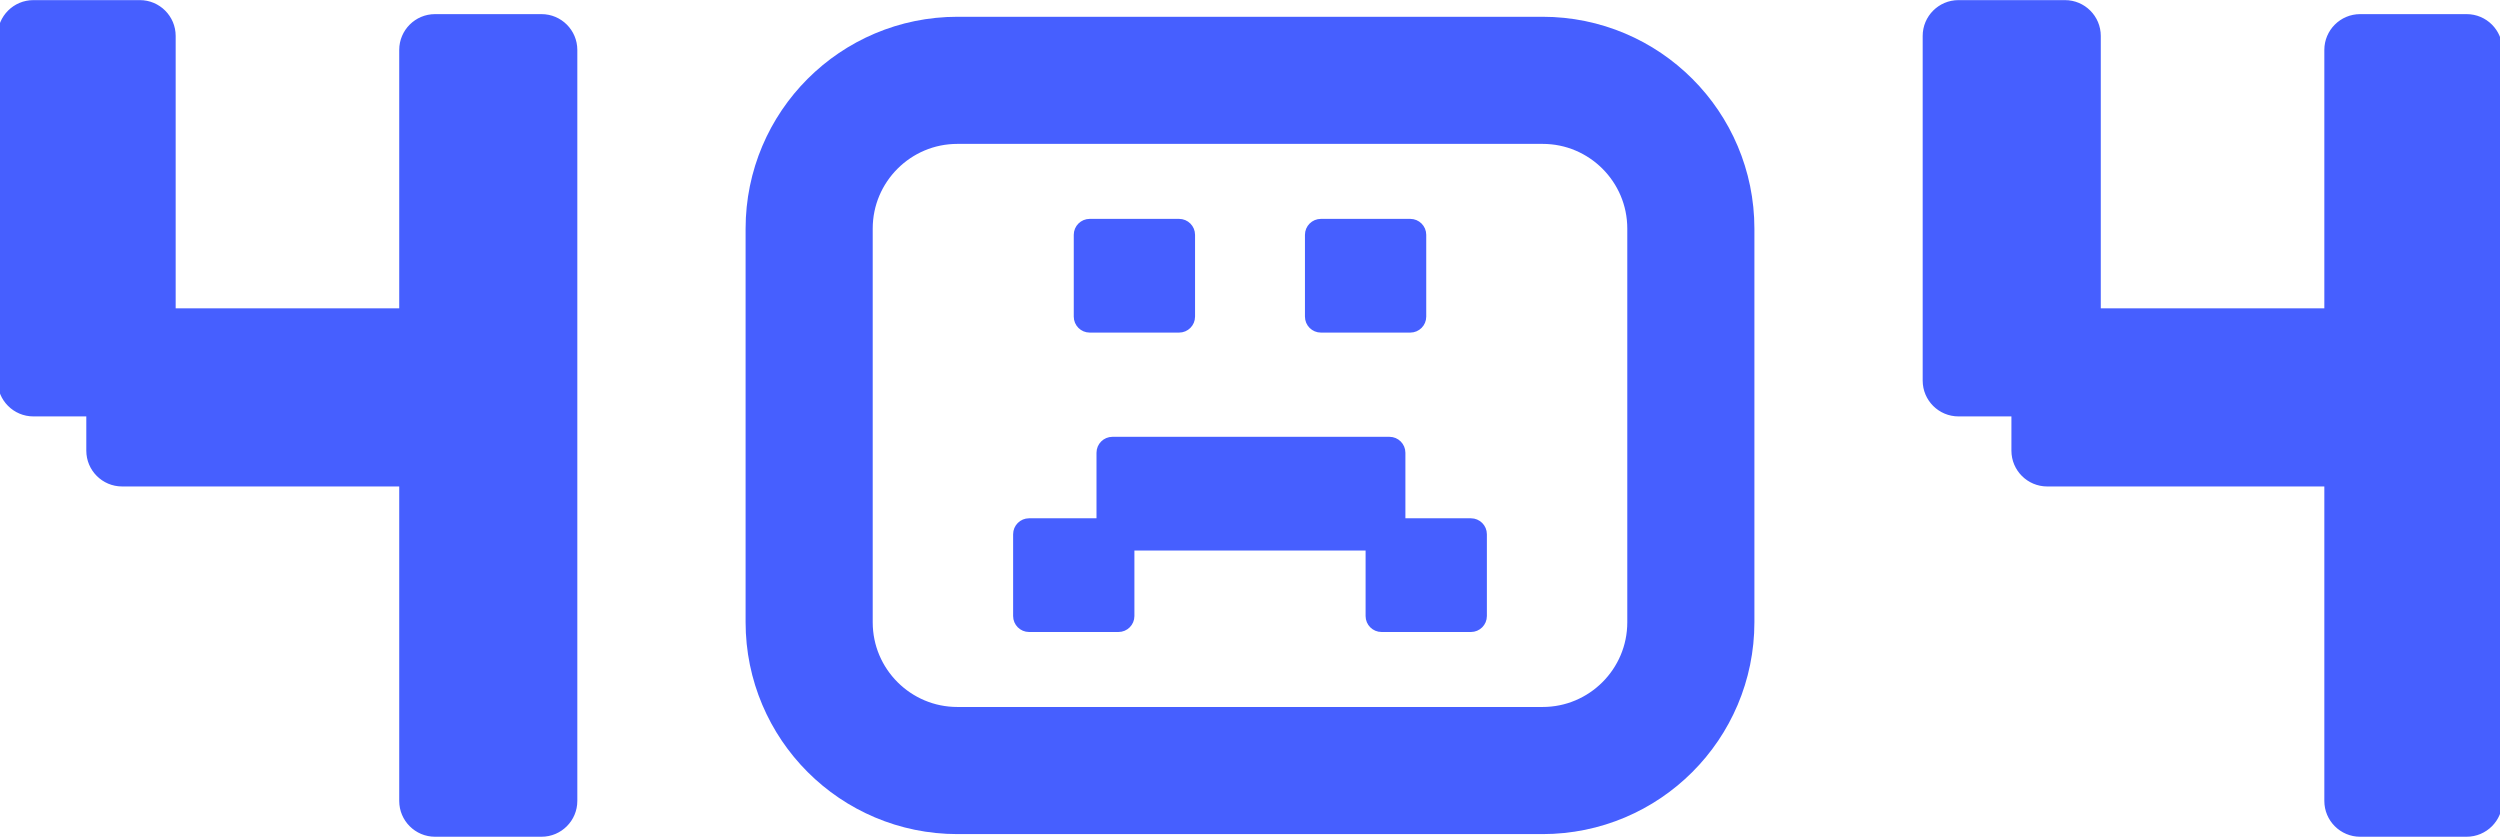
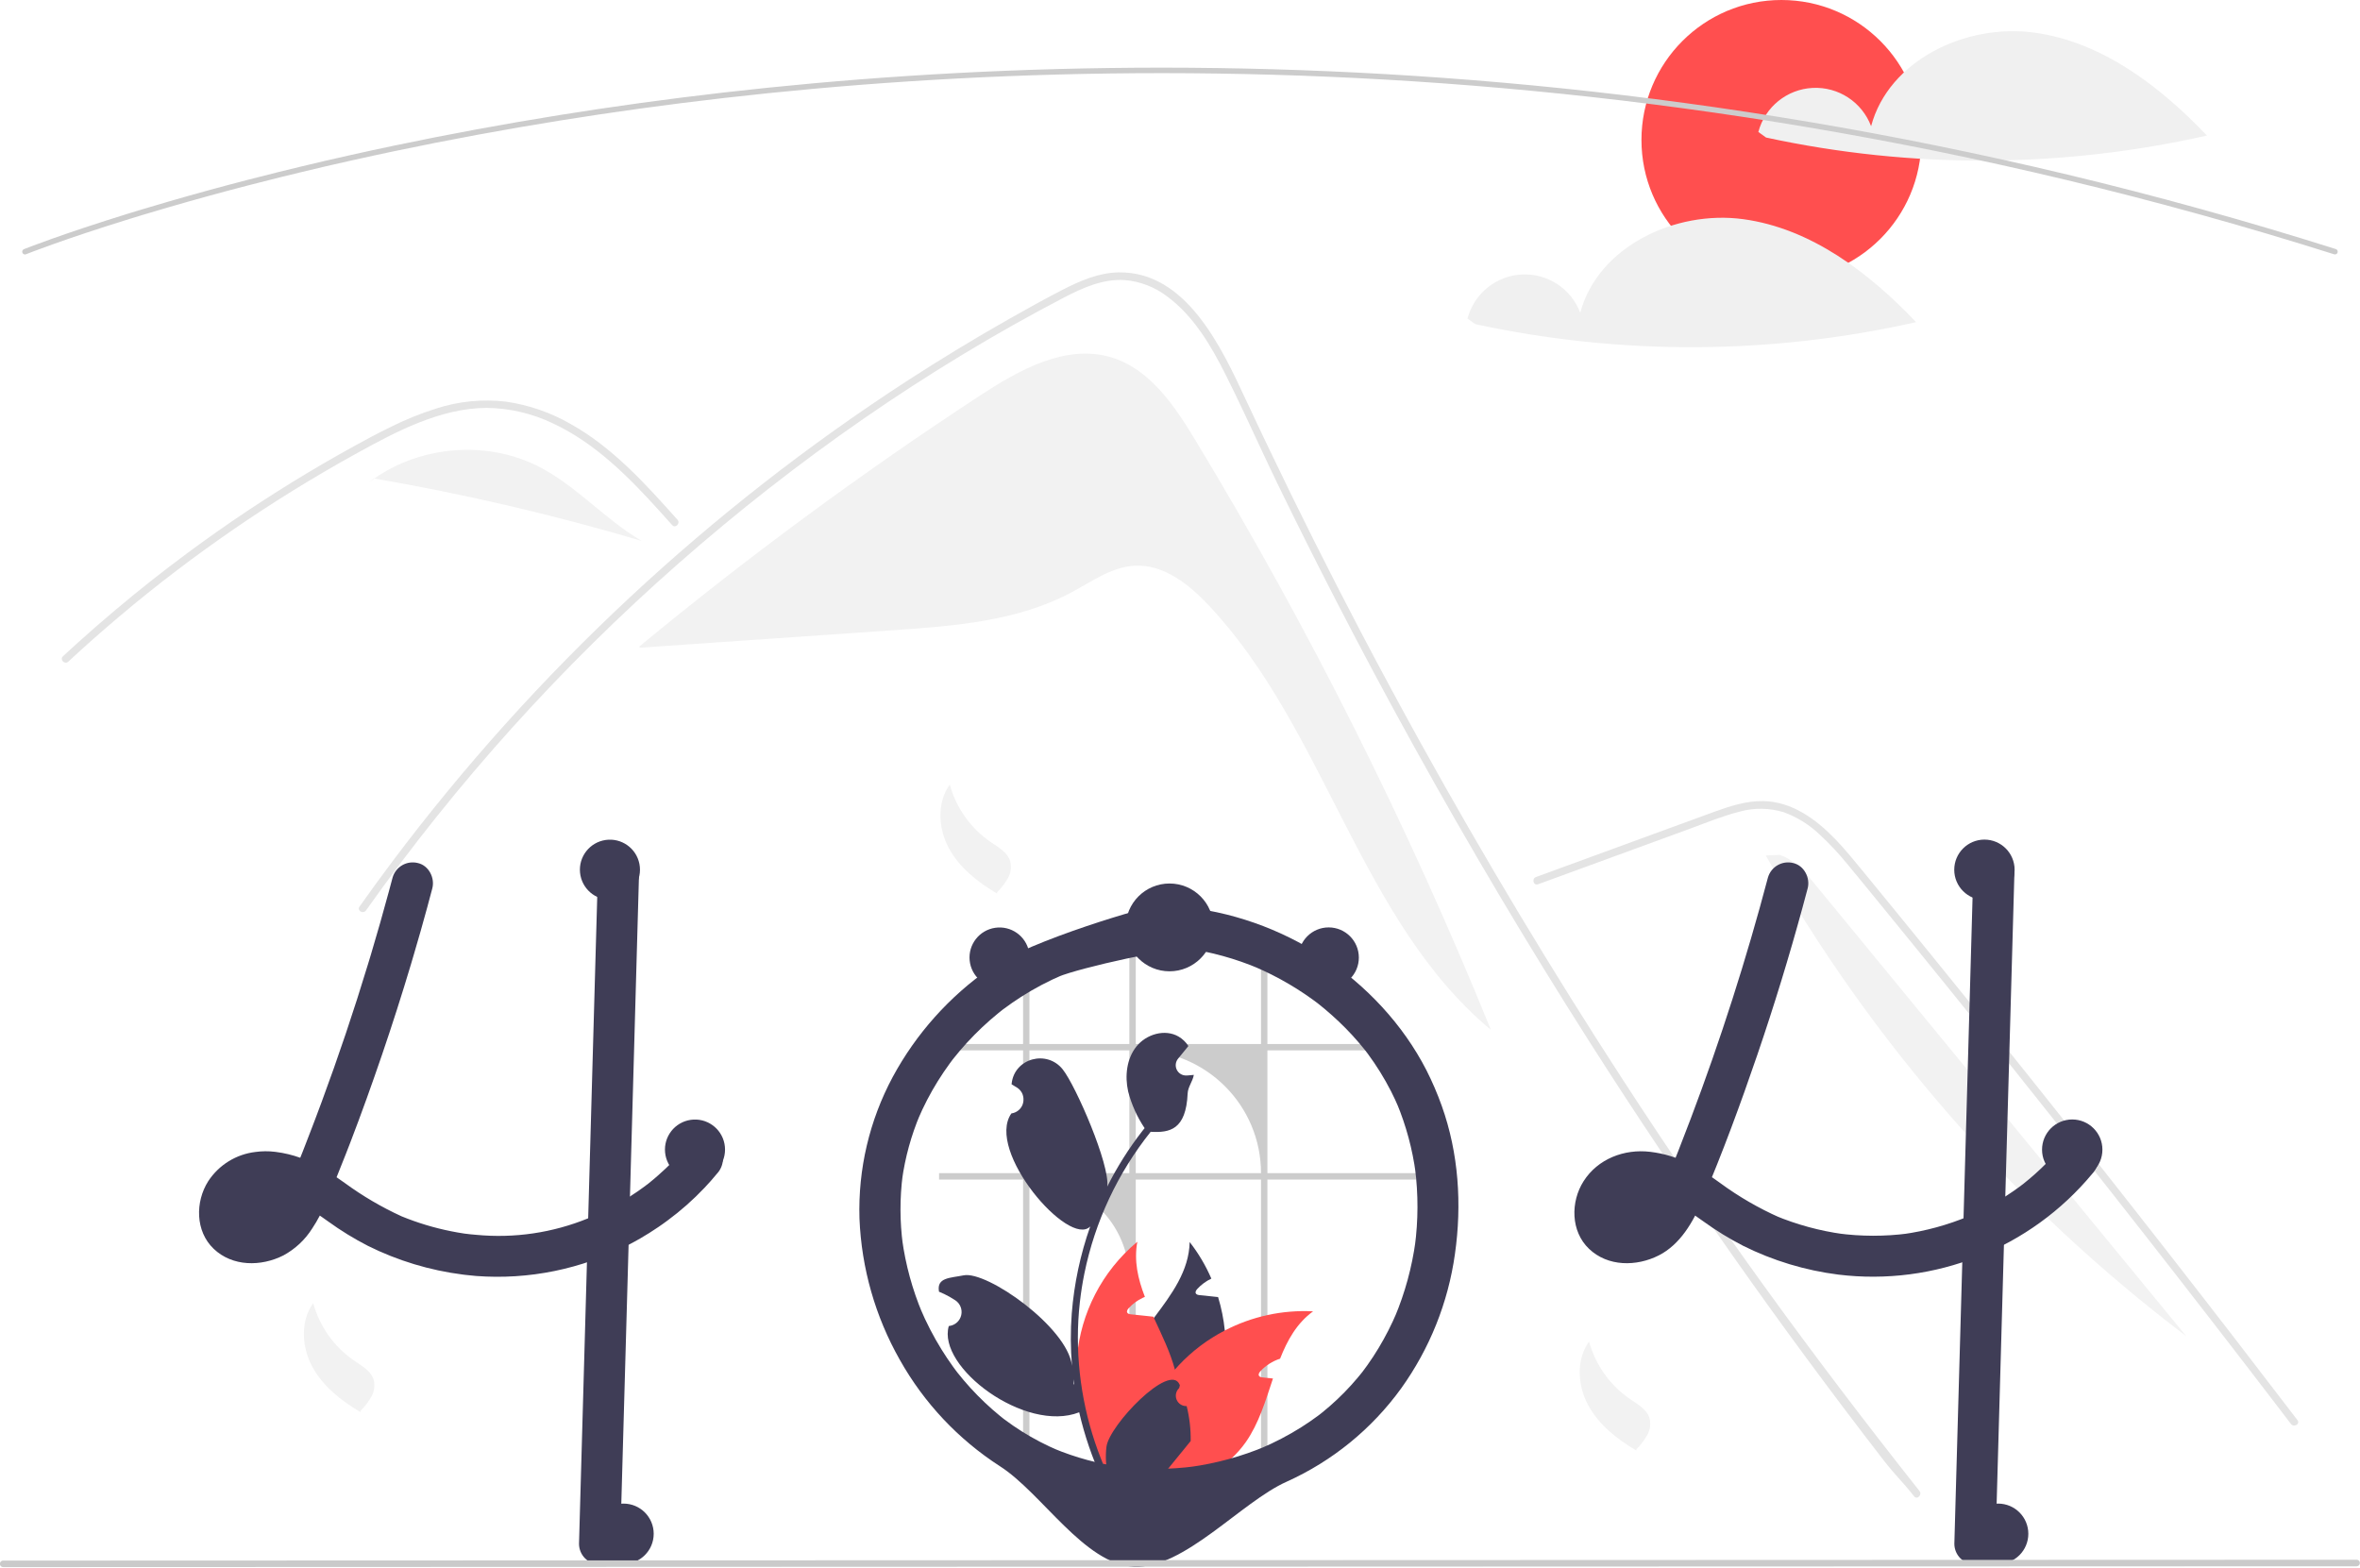
- <svg xmlns="http://www.w3.org/2000/svg" width="472" height="158" viewBox="0 0 472 158" fill="none">
-   <rect x="203.103" y="41.702" width="22.145" height="20.714" rx="2.634" fill="#465FFF" stroke="#465FFF" stroke-width="0.753" />
-   <rect x="246.752" y="41.702" width="22.145" height="20.714" rx="2.634" fill="#465FFF" stroke="#465FFF" stroke-width="0.753" />
-   <rect x="258.201" y="98.23" width="22.145" height="20.714" rx="2.634" fill="#465FFF" stroke="#465FFF" stroke-width="0.753" />
-   <rect x="191.654" y="98.23" width="22.145" height="20.714" rx="2.634" fill="#465FFF" stroke="#465FFF" stroke-width="0.753" />
-   <rect x="207.396" y="82.847" width="57.566" height="20.714" rx="2.634" fill="#465FFF" stroke="#465FFF" stroke-width="0.753" />
-   <rect x="152.769" y="15.167" width="166.462" height="130.311" rx="28" stroke="#465FFF" stroke-width="24" />
-   <rect x="0.041" y="0.522" width="32.626" height="77.596" rx="6.263" fill="#465FFF" />
-   <rect x="0.041" y="0.522" width="32.626" height="77.596" rx="6.263" stroke="#465FFF" />
-   <rect x="75.873" y="3.167" width="32.626" height="154.31" rx="6.263" fill="#465FFF" />
-   <rect x="75.873" y="3.167" width="32.626" height="154.31" rx="6.263" stroke="#465FFF" />
-   <rect x="16.794" y="91.344" width="32.626" height="77.596" rx="6.263" transform="rotate(-90 16.7939 91.3442)" fill="#465FFF" />
-   <rect x="16.794" y="91.344" width="32.626" height="77.596" rx="6.263" transform="rotate(-90 16.7939 91.3442)" stroke="#465FFF" />
-   <rect x="363.502" y="0.522" width="32.626" height="77.596" rx="6.263" fill="#465FFF" />
-   <rect x="363.502" y="0.522" width="32.626" height="77.596" rx="6.263" stroke="#465FFF" />
-   <rect x="439.334" y="3.167" width="32.626" height="154.31" rx="6.263" fill="#465FFF" />
-   <rect x="439.334" y="3.167" width="32.626" height="154.31" rx="6.263" stroke="#465FFF" />
-   <rect x="380.255" y="91.344" width="32.626" height="77.596" rx="6.263" transform="rotate(-90 380.255 91.3442)" fill="#465FFF" />
-   <rect x="380.255" y="91.344" width="32.626" height="77.596" rx="6.263" transform="rotate(-90 380.255 91.3442)" stroke="#465FFF" />
+ <svg xmlns="http://www.w3.org/2000/svg" width="860.131" height="571.148" viewBox="0 0 860.131 571.148" role="img" artist="Katerina Limpitsouni" source="https://undraw.co/">
+   <path d="M605.67,324.953c-7.669-12.684-16.757-26.228-30.99-30.37-16.482-4.796-33.413,4.732-47.775,14.135a1392.157,1392.157,0,0,0-123.893,91.283l.043.492q46.226-3.188,92.451-6.376c22.265-1.535,45.296-3.283,64.972-13.816,7.467-3.997,14.745-9.336,23.206-9.708,10.512-.462,19.677,6.879,26.88,14.549,42.607,45.371,54.937,114.754,102.738,154.616A1516.995,1516.995,0,0,0,605.67,324.953Z" transform="translate(-169.9343 -164.426)" fill="#f2f2f2" />
+   <path d="M867.571,709.781c-4.712-5.95-6.637-7.343-11.285-13.348q-56.764-73.416-106.708-151.792-33.924-53.23-64.483-108.504-14.549-26.278-28.3-52.969-10.67-20.695-20.865-41.638c-1.944-3.988-3.832-7.994-5.711-12.009-4.428-9.442-8.773-18.93-13.439-28.244-5.317-10.616-11.789-21.745-21.553-28.877a29.405,29.405,0,0,0-15.319-5.895c-7.948-.513-15.282,2.769-22.176,6.353-50.439,26.301-97.659,59.276-140.37,96.798A730.778,730.778,0,0,0,303.322,496.247c-1.008,1.439-3.392.064-2.374-1.384q6.009-8.498,12.257-16.813A734.817,734.817,0,0,1,500.805,303.064q18.248-11.826,37.183-22.542c6.362-3.603,12.752-7.16,19.251-10.497,6.371-3.273,13.137-6.215,20.416-6.325,24.77-.385,37.595,27.667,46.405,46.542q4.153,8.911,8.406,17.766,16.075,33.621,33.387,66.628,10.685,20.379,21.837,40.52,34.707,62.718,73.779,122.897c34.506,53.143,68.737,100.089,108.046,149.785C870.596,709.213,868.662,711.175,867.571,709.781Z" transform="translate(-169.9343 -164.426)" fill="#e4e4e4" />
+   <path d="M414.916,355.804c-1.439-1.604-2.869-3.209-4.318-4.813-11.422-12.633-23.679-25.118-39.364-32.361a57.11,57.11,0,0,0-23.927-5.546c-8.562.028-16.932,2.273-24.843,5.418-3.74,1.494-7.398,3.19-11.001,4.996-4.116,2.072-8.159,4.281-12.183,6.509q-11.331,6.27-22.368,13.091-21.961,13.572-42.546,29.216-10.671,8.113-20.902,16.758-9.516,8.031-18.646,16.492c-1.302,1.201-3.245-.743-1.944-1.943,1.604-1.494,3.227-2.979,4.85-4.446q6.875-6.215,13.971-12.193,12.939-10.918,26.549-20.993,21.163-15.676,43.783-29.225,11.304-6.765,22.918-12.963c2.338-1.247,4.703-2.466,7.096-3.621a113.116,113.116,0,0,1,16.868-6.866,60.006,60.006,0,0,1,25.476-2.503,66.327,66.327,0,0,1,23.505,8.131c15.401,8.608,27.346,21.919,38.97,34.909C418.033,355.171,416.099,357.124,414.916,355.804Z" transform="translate(-169.9343 -164.426)" fill="#e4e4e4" />
+   <path d="M730.477,486.711l36.905-13.498,18.323-6.702c5.968-2.183,11.921-4.667,18.09-6.23a28.539,28.539,0,0,1,16.374.209,37.738,37.738,0,0,1,12.771,7.917,103.64,103.64,0,0,1,10.475,11.186c3.989,4.794,7.92,9.639,11.868,14.467q24.441,29.891,48.563,60.041,24.121,30.15,47.92,60.556,23.857,30.48,47.385,61.216,2.882,3.765,5.76,7.534c1.06,1.388,3.449.02,2.375-1.388Q983.582,650.974,959.549,620.184q-24.092-30.864-48.516-61.466-24.424-30.601-49.179-60.937-6.167-7.558-12.354-15.099c-3.48-4.241-6.92-8.527-10.736-12.474-7.005-7.245-15.758-13.648-26.234-13.822-6.16-.102-12.121,1.852-17.844,3.923-6.17,2.232-12.325,4.506-18.486,6.759l-37.163,13.592-9.291,3.398c-1.649.603-.937,3.262.731,2.652Z" transform="translate(-169.9343 -164.426)" fill="#e4e4e4" />
+   <path d="M366.377,334.526c-18.754-9.639-42.771-7.751-60.005,4.291a855.847,855.847,0,0,1,97.371,22.726C390.46,353.759,380.07,341.563,366.377,334.526Z" transform="translate(-169.9343 -164.426)" fill="#f2f2f2" />
+   <path d="M306.188,338.784l-3.61,2.935c1.221-1.027,2.491-1.99,3.795-2.901C306.311,338.807,306.249,338.795,306.188,338.784Z" transform="translate(-169.9343 -164.426)" fill="#f2f2f2" />
+   <path d="M831.549,486.846c-3.633-4.422-7.56-9.052-12.994-10.848l-5.073.2A575.436,575.436,0,0,0,966.749,651.418Q899.149,569.132,831.549,486.846Z" transform="translate(-169.9343 -164.426)" fill="#f2f2f2" />
+   <path d="M516.084,450.367A37.481,37.481,0,0,0,531.015,471.325c2.82,1.92,6.157,3.762,7.122,7.035a8.379,8.379,0,0,1-.874,6.15,24.884,24.884,0,0,1-3.861,5.041l-.137.512c-6.998-4.147-13.656-9.393-17.522-16.551s-4.406-16.539.341-23.145" transform="translate(-169.9343 -164.426)" fill="#f2f2f2" />
+   <path d="M749.084,653.367A37.481,37.481,0,0,0,764.015,674.325c2.82,1.92,6.157,3.762,7.122,7.035a8.379,8.379,0,0,1-.874,6.15,24.884,24.884,0,0,1-3.861,5.041l-.137.512c-6.998-4.147-13.656-9.393-17.522-16.551s-4.406-16.539.341-23.145" transform="translate(-169.9343 -164.426)" fill="#f2f2f2" />
+   <path d="M284.084,639.367A37.481,37.481,0,0,0,299.015,660.325c2.82,1.92,6.157,3.762,7.122,7.035a8.379,8.379,0,0,1-.874,6.15,24.884,24.884,0,0,1-3.861,5.041l-.137.512c-6.998-4.147-13.656-9.393-17.522-16.551s-4.406-16.539.341-23.145" transform="translate(-169.9343 -164.426)" fill="#f2f2f2" />
+   <circle cx="649.249" cy="51" r="51" fill="#FF4F4F" />
+   <path d="M911.219,176.296c-24.717-3.341-52.935,10.019-59.341,34.124a21.597,21.597,0,0,0-41.094,2.109l2.83,2.027a372.275,372.275,0,0,0,160.659-.726C957.079,195.76,935.935,179.637,911.219,176.296Z" transform="translate(-169.9343 -164.426)" fill="#f0f0f0" />
+   <path d="M805.219,244.296c-24.717-3.341-52.935,10.019-59.341,34.124a21.597,21.597,0,0,0-41.094,2.109l2.83,2.027a372.275,372.275,0,0,0,160.659-.726C851.079,263.76,829.935,247.637,805.219,244.296Z" transform="translate(-169.9343 -164.426)" fill="#f0f0f0" />
+   <path d="M1020.946,257.154a.982.982,0,0,1-.302-.047C756.237,173.489,523.199,184.424,374.264,208.321c-20.269,3.251-40.591,7.006-60.404,11.161-5.058,1.06-10.306,2.195-15.597,3.378-6.319,1.407-12.554,2.856-18.532,4.306q-3.873.917-7.595,1.849c-3.758.928-7.572,1.895-11.66,2.957-4.568,1.178-9.209,2.413-13.797,3.672a.442.442,0,0,1-.051.015l0.0.001c-5.183,1.415-10.338,2.871-15.323,4.325-2.698.779-5.304,1.548-7.799,2.307-.279.077-.526.151-.776.228l-.536.163c-.311.095-.617.188-.924.275l-.02.006 0.0.001-.812.252c-.968.293-1.912.579-2.841.864-24.545,7.566-38.038,12.949-38.171,13.002a1,1,0,1,1-.744-1.856c.134-.053,13.693-5.463,38.328-13.058.932-.286,1.879-.572,2.85-.866l.754-.234c.026-.01.052-.018.078-.025.305-.087.61-.18.919-.273l.537-.163c.268-.081.531-.161.801-.235,2.479-.754,5.093-1.524,7.798-2.307,4.987-1.455,10.147-2.911,15.334-4.328.016-.006.033-.01.049-.015v-.001c4.604-1.263,9.263-2.503,13.845-3.685,4.094-1.063,7.915-2.032,11.68-2.962q3.738-.93,7.609-1.853c5.985-1.451,12.233-2.902,18.563-4.312,5.299-1.184,10.556-2.322,15.622-3.383,19.843-4.162,40.198-7.923,60.497-11.179C523.096,182.415,756.467,171.463,1021.246,255.201a1.0 1,0,0,1-.301,1.953Z" transform="translate(-169.9343 -164.426)" fill="#ccc" />
+   <path d="M432.923,584.266a6.729,6.729,0,0,0-1.7-2.67,6.43,6.43,0,0,0-.92-.71c-2.61-1.74-6.51-2.13-8.99,0a5.81,5.81,0,0,0-.69.71q-1.11,1.365-2.28,2.67c-1.28,1.46-2.59,2.87-3.96,4.24-.39.38-.78.77-1.18,1.15-.23.23-.46.45-.69.67-.88.84-1.78,1.65-2.69,2.45-.48.43-.96.85-1.45,1.26-.73.61-1.46,1.22-2.2,1.81-.07.05-.14.1-.21.16-.02.01-.03.03-.05.04-.01,0-.02,0-.03.02a.179.179,0,0,0-.07.05c-.22.15-.37.25-.48.34.04-.02.08-.05.12-.07-.18.14-.37.28-.55.42-1.75,1.29-3.54,2.53-5.37,3.69a99.21,99.21,0,0,1-14.22,7.55c-.33.13-.67.27-1.01.4a85.97,85.97,0,0,1-40.85,6.02q-2.13-.165-4.26-.45c-1.64-.24-3.27-.53-4.89-.86a97.932,97.932,0,0,1-18.02-5.44,118.652,118.652,0,0,1-20.66-12.12c-1-.71-2.01-1.42-3.02-2.11,1.15-2.82,2.28-5.64,3.38-8.48.55-1.37,1.08-2.74,1.6-4.12,4.09-10.63,7.93-21.36,11.61-32.13q5.58-16.365,10.53-32.92.51-1.68.99-3.36,2.595-8.745,4.98-17.53c.15-.57.31-1.13.45-1.7q.69-2.52,1.35-5.04c1-3.79-1.26-8.32-5.24-9.23a7.634,7.634,0,0,0-9.22,5.24c-.43,1.62-.86,3.23-1.3,4.85q-3.165,11.745-6.66,23.41-.51,1.68-1.02,3.36-7.71,25.41-16.93,50.31-1.11,3.015-2.25,6.01c-.37.98-.74,1.96-1.12,2.94-.73,1.93-1.48,3.86-2.23,5.79-.43,1.13-.87,2.26-1.31,3.38-.29.71-.57,1.42-.85,2.12a41.809,41.809,0,0,0-8.81-2.12l-.48-.06a27.397,27.397,0,0,0-7.01.06,23.914,23.914,0,0,0-17.24,10.66c-4.77,7.51-4.71,18.25,1.98,24.63,6.89,6.57,17.32,6.52,25.43,2.41a28.351,28.351,0,0,0,10.52-9.86,50.569,50.569,0,0,0,2.74-4.65c.21.14.42.28.63.43.8.56,1.6,1.13,2.39,1.69a111.738,111.738,0,0,0,14.51,8.91,108.359,108.359,0,0,0,34.62,10.47c.27.03.53.07.8.1,1.33.17,2.67.3,4.01.41a103.782,103.782,0,0,0,55.58-11.36q2.175-1.125,4.31-2.36,3.315-1.92,6.48-4.08c1.15-.78,2.27-1.57,3.38-2.4a101.042,101.042,0,0,0,13.51-11.95q2.355-2.475,4.51-5.11a8.061,8.061,0,0,0,2.2-5.3A7.564,7.564,0,0,0,432.923,584.266Zm-165.59,23.82c.21-.15.42-.31.62-.47C267.893,607.766,267.603,607.936,267.333,608.086Zm3.21-3.23c-.23.26-.44.52-.67.78a23.366,23.366,0,0,1-2.25,2.2c-.11.1-.23.2-.35.29a.01.01,0,0,0-.01.01,3.804,3.804,0,0,0-.42.22q-.645.39-1.32.72a17.005,17.005,0,0,1-2.71.75,16.799,16.799,0,0,1-2.13.02h-.02a14.823,14.823,0,0,1-1.45-.4c-.24-.12-.47-.26-.7-.4-.09-.08-.17-.16-.22-.21a2.44,2.44,0,0,1-.27-.29.01.01,0,0,0-.01-.01c-.11-.2-.23-.4-.34-.6a.031.031,0,0,1-.01-.02c-.08-.25-.15-.51-.21-.77a12.511,12.511,0,0,1,.01-1.37,13.467,13.467,0,0,1,.54-1.88,11.068,11.068,0,0,1,.69-1.26c.02-.04.12-.2.23-.38.01-.01.01-.01.01-.02.15-.17.3-.35.46-.51.27-.3.56-.56.85-.83a18.022,18.022,0,0,1,1.75-1.01,19.481,19.481,0,0,1,2.93-.79,24.989,24.989,0,0,1,4.41.04,30.301,30.301,0,0,1,4.1,1.01,36.945,36.945,0,0,1-2.77,4.54C270.623,604.746,270.583,604.806,270.543,604.856Zm-11.12-3.29a2.18,2.18,0,0,1-.31.39A1.409,1.409,0,0,1,259.423,601.566Z" transform="translate(-169.9343 -164.426)" fill="#3f3d56" />
+   <path d="M402.863,482.136q-.135,4.71-.27,9.42-.285,10.455-.59,20.92-.315,11.775-.66,23.54-.165,6.075-.34,12.15-.465,16.365-.92,32.72c-.03,1.13-.07,2.25-.1,3.38q-.225,8.115-.45,16.23-.255,8.805-.5,17.61-.18,6.6-.37,13.21-1.35,47.895-2.7,95.79a7.648,7.648,0,0,1-7.5,7.5,7.561,7.561,0,0,1-7.5-7.5q.75-26.94,1.52-53.88.675-24.36,1.37-48.72.225-8.025.45-16.06.345-12.09.68-24.18c.03-1.13.07-2.25.1-3.38.02-.99.05-1.97.08-2.96q.66-23.475,1.32-46.96.27-9.24.52-18.49.3-10.545.6-21.08c.09-3.09.17-6.17.26-9.26a7.648,7.648,0,0,1,7.5-7.5A7.561,7.561,0,0,1,402.863,482.136Z" transform="translate(-169.9343 -164.426)" fill="#3f3d56" />
+   <path d="M814.291,484.217a893.238,893.238,0,0,1-28.161,87.941c-3.007,7.946-6.083,15.877-9.371,23.712l.756-1.792a54.583,54.583,0,0,1-5.59,10.612q-.229.321-.467.636,1.166-1.49.443-.589c-.254.301-.505.602-.768.895a23.664,23.664,0,0,1-2.249,2.203q-.301.258-.612.504l.938-.729c-.109.257-.873.597-1.111.743a18.254,18.254,0,0,1-2.405,1.219l1.792-.756a19.086,19.086,0,0,1-4.231,1.161l1.994-.268a17.021,17.021,0,0,1-4.298.046l1.994.268a14.002,14.002,0,0,1-3.405-.917l1.792.756a12.012,12.012,0,0,1-1.679-.896c-.271-.177-1.105-.809-.015.025,1.133.866.146.074-.088-.156-.194-.192-.37-.4-.56-.595-.882-.905.996,1.557.397.499a18.182,18.182,0,0,1-.878-1.637l.756,1.792a11.925,11.925,0,0,1-.728-2.651l.268,1.994a13.651,13.651,0,0,1-.003-3.405l-.268,1.994a15.964,15.964,0,0,1,.995-3.68l-.756,1.792a16.729,16.729,0,0,1,1.178-2.298,6.729,6.729,0,0,1,.729-1.071c.049.016-1.269,1.513-.569.757.183-.198.354-.406.539-.602.296-.314.614-.601.926-.898,1.045-.994-1.462.966-.257.179a19.049,19.049,0,0,1,2.749-1.499l-1.792.756a20.311,20.311,0,0,1,4.995-1.34l-1.994.268a25.628,25.628,0,0,1,6.461.076l-1.994-.268a33.211,33.211,0,0,1,7.892,2.22l-1.792-.756c5.39,2.314,10.163,5.749,14.928,9.118a111.95,111.95,0,0,0,14.506,8.906,108.388,108.388,0,0,0,34.622,10.474,103.933,103.933,0,0,0,92.586-36.752,8.078,8.078,0,0,0,2.197-5.303,7.632,7.632,0,0,0-2.197-5.303c-2.752-2.526-7.949-3.239-10.607,0a95.636,95.636,0,0,1-8.107,8.727q-2.017,1.914-4.142,3.71-1.214,1.026-2.461,2.011c-.393.311-1.619,1.138.263-.197-.431.306-.845.64-1.271.955a99.269,99.269,0,0,1-20.332,11.565l1.792-.756a96.836,96.836,0,0,1-24.171,6.622l1.994-.268a97.643,97.643,0,0,1-25.754-.038l1.994.268a99.8,99.8,0,0,1-24.857-6.77l1.792.756a116.025,116.025,0,0,1-21.736-12.591,86.877,86.877,0,0,0-11.113-6.994,42.824,42.824,0,0,0-14.438-4.389c-9.439-1.111-19.057,2.566-24.246,10.72-4.776,7.505-4.714,18.244,1.974,24.625,6.888,6.572,17.318,6.517,25.436,2.406,7.817-3.959,12.513-12.185,15.815-19.942,7.431-17.455,14.01-35.314,20.14-53.263q9.097-26.637,16.499-53.813.917-3.366,1.807-6.739c1.001-3.789-1.261-8.32-5.238-9.226a7.633,7.633,0,0,0-9.226,5.238Z" transform="translate(-169.9343 -164.426)" fill="#3f3d56" />
+   <path d="M889.124,482.136l-2.7,95.793-2.685,95.294-1.518,53.884a7.565,7.565,0,0,0,7.5,7.5,7.649,7.649,0,0,0,7.5-7.5l2.7-95.793,2.685-95.294,1.518-53.884a7.565,7.565,0,0,0-7.5-7.5,7.649,7.649,0,0,0-7.5,7.5Z" transform="translate(-169.9343 -164.426)" fill="#3f3d56" />
+   <path d="M629.526,700.361h2.329V594.319h54.329v-2.323H631.855V547.252H673.81q-.923-1.173-1.899-2.317H631.855V515.382c-.77-.328-1.547-.645-2.329-.944V544.935h-45.652V507.07c-.782.036-1.553.09-2.329.155v37.71h-36.42V516.684c-.782.346-1.553.711-2.317,1.093V544.935h-30.616v2.317h30.616v44.744h-30.616v2.323h30.616V700.361h2.317V594.319a36.413,36.413,0,0,1,36.42,36.42v69.622h2.329V594.319h45.652Zm-84.401-108.365V547.252h36.42v44.744Zm38.749,0V547.252h.914a44.741,44.741,0,0,1,44.738,44.744Z" transform="translate(-169.9343 -164.426)" opacity="0.2" />
+   <path d="M615.303,668.566a63.059,63.059,0,0,1-20.05,33.7c-.74.64-1.48,1.26-2.25,1.87q-2.805.255-5.57.52c-1.53.14-3.04.29-4.54.43l-.27.03-.19-1.64-.76-6.64a37.623,37.623,0,0,1-3.3-32.44c2.64-7.12,7.42-13.41,12.12-19.65,6.49-8.62,12.8-17.14,13.03-27.65a60.544,60.544,0,0,1,7.9,13.33,16.432,16.432,0,0,0-5.12,3.77c-.41.45-.82,1.08-.54,1.62.24.46.84.57,1.36.63,1.25.13,2.51.26,3.76.39,1,.11,2,.21,3,.32a63.99,63.99,0,0,1,2.45,12.18A61.189,61.189,0,0,1,615.303,668.566Z" transform="translate(-169.9343 -164.426)" fill="#3f3d56" />
+   <path d="M648.503,642.356c-5.9,4.29-9.35,10.46-12.03,17.26a16.628,16.628,0,0,0-7.17,4.58c-.41.45-.82,1.08-.54,1.62.24.46.84.57,1.36.63,1.25.13,2.51.26,3.76.39-2.68,8.04-5.14,16.36-9.88,23.15a36.989,36.989,0,0,1-12.03,10.91,38.492,38.492,0,0,1-4.02,1.99q-7.62.585-14.95,1.25-2.805.255-5.57.52c-1.53.14-3.04.29-4.54.43q-.015-.825,0-1.65a63.304,63.304,0,0,1,15.25-39.86c.45-.52.91-1.03,1.38-1.54a61.792,61.792,0,0,1,16.81-12.7A62.654,62.654,0,0,1,648.503,642.356Z" transform="translate(-169.9343 -164.426)" fill="#FF4F4F" />
+   <path d="M589.163,699.526l-1.15,3.4-.58,1.73c-1.53.14-3.04.29-4.54.43l-.27.03c-1.66.17-3.31.34-4.96.51-.43-.5-.86-1.01-1.28-1.53a62.03,62.03,0,0,1,8.07-87.11c-1.32,6.91.22,13.53,2.75,20.1-.27.11-.53.22-.78.34a16.432,16.432,0,0,0-5.12,3.77c-.41.45-.82,1.08-.54,1.62.24.46.84.57,1.36.63,1.25.13,2.51.26,3.76.39,1,.11,2,.21,3,.32q.705.075,1.41.15c.07.15.13.29.2.44,2.85,6.18,5.92,12.39,7.65,18.83a43.666,43.666,0,0,1,1.02,4.91A37.604,37.604,0,0,1,589.163,699.526Z" transform="translate(-169.9343 -164.426)" fill="#FF4F4F" />
+   <path d="M689.821,554.487c-8.609-16.792-21.946-30.921-37.632-41.304a114.237,114.237,0,0,0-52.563-18.38q-3.69-.335-7.399-.393c-2.921-.044-46.866,12.632-61.587,22.982a114.295,114.295,0,0,0-35.333,39.527,102.5,102.5,0,0,0-12.126,51.633,113.564,113.564,0,0,0,14.703,51.476,110.475,110.475,0,0,0,36.444,38.746C549.667,708.561,565.074,734.51,583.183,735.426c18.246.923,39.054-23.555,55.695-30.987a104.425,104.425,0,0,0,41.726-34.005,110.25,110.25,0,0,0,19.599-48.948c2.574-18.083,1.374-36.733-4.801-54.016a111.86,111.86,0,0,0-5.58-12.983c-1.78-3.505-6.996-4.796-10.261-2.691a7.68,7.68,0,0,0-2.691,10.261q1.568,3.088,2.915,6.278l-.756-1.792a101.151,101.151,0,0,1,6.876,25.538l-.268-1.994a109.229,109.229,0,0,1-.066,28.683l.268-1.994a109.734,109.734,0,0,1-7.555,27.674l.756-1.792a104.212,104.212,0,0,1-6.672,13.098q-1.923,3.186-4.081,6.222c-.632.888-1.283,1.761-1.939,2.631-.856,1.136,1.167-1.483.282-.369-.151.19-.3.38-.452.569q-.681.852-1.382,1.688a93.613,93.613,0,0,1-10.176,10.384q-1.366,1.192-2.778,2.331c-.469.378-.932.773-1.421,1.125.019-.013,1.58-1.199.656-.511-.29.216-.579.436-.87.652q-2.91,2.156-5.974,4.092a103.485,103.485,0,0,1-14.756,7.713l1.792-.756a109.215,109.215,0,0,1-27.597,7.552l1.994-.268a108.154,108.154,0,0,1-28.589.051l1.994.268a99.835,99.835,0,0,1-25.095-6.784l1.792.756a93.643,93.643,0,0,1-13.416-6.991q-3.174-2-6.184-4.247c-.286-.214-.57-.43-.855-.645-.915-.691.658.51.67.518a19.169,19.169,0,0,1-1.535-1.225q-1.454-1.184-2.861-2.422a101.989,101.989,0,0,1-10.493-10.709q-1.213-1.434-2.374-2.911c-.335-.426-.947-1.29.404.529-.178-.239-.362-.474-.542-.712q-.647-.858-1.276-1.728-2.203-3.048-4.188-6.246a109.29,109.29,0,0,1-7.805-15.108l.756,1.792a106.588,106.588,0,0,1-7.34-26.837l.268,1.994a97.866,97.866,0,0,1-.048-25.636l-.268,1.994A94.673,94.673,0,0,1,505.276,570.55l-.756,1.792a101.557,101.557,0,0,1,7.195-13.856q2.066-3.323,4.378-6.485.525-.718,1.062-1.428c.324-.428,1.215-1.493-.305.388.149-.184.293-.374.439-.56q1.269-1.608,2.6-3.165A107.402,107.402,0,0,1,530.772,536.215q1.474-1.292,2.995-2.529.691-.562,1.391-1.113c.187-.147.376-.291.562-.439-1.997,1.59-.555.433-.102.093q3.134-2.348,6.435-4.461a103.644,103.644,0,0,1,15.387-8.108l-1.792.756c7.76-3.258,42.141-10.949,48.394-10.11l-1.994-.268A106.225,106.225,0,0,1,628.768,517.419l-1.792-.756a110.313,110.313,0,0,1,12.6,6.329q3.043,1.784,5.967,3.763,1.384.937,2.738,1.915.677.489,1.346.989c.248.185.494.373.741.558,1.039.779-1.431-1.128-.342-.267a110.843,110.843,0,0,1,10.368,9.253q2.401,2.445,4.637,5.045,1.147,1.334,2.246,2.708c.364.455,1.605,2.101.084.085.372.493.747.982,1.114,1.479a97.977,97.977,0,0,1,8.392,13.538c1.793,3.498,6.987,4.802,10.261,2.691A7.677,7.677,0,0,0,689.821,554.487Z" transform="translate(-169.9343 -164.426)" fill="#3f3d56" />
+   <path d="M602.431,676.882a3.78,3.78,0,0,1-2.739-6.551c.095-.379.164-.651.259-1.03q-.051-.124-.103-.247c-3.48-8.298-25.685,14.833-26.645,22.632a30.029,30.029,0,0,0,.527,10.328A120.392,120.392,0,0,1,562.778,652.01a116.202,116.202,0,0,1,.721-12.963q.597-5.293,1.657-10.511a121.787,121.787,0,0,1,24.151-51.616c6.874.384,12.898-.663,13.48-13.985.103-2.37,1.861-4.422,2.248-6.756-.656.086-1.323.14-1.979.183-.204.011-.42.021-.624.032l-.077.003a3.745,3.745,0,0,1-3.076-6.101q.425-.523.851-1.046c.43-.538.871-1.065,1.302-1.603a1.865,1.865,0,0,0,.14-.161c.495-.613.99-1.216,1.485-1.829a10.829,10.829,0,0,0-3.55-3.432c-4.959-2.905-11.801-.893-15.384,3.593-3.593,4.486-4.271,10.779-3.023,16.384a43.398,43.398,0,0,0,6.003,13.383c-.269.344-.549.678-.818,1.022a122.574,122.574,0,0,0-12.794,20.268c1.016-7.939-11.412-36.608-16.218-42.681-5.773-7.294-17.611-4.111-18.628,5.136q-.015.134-.029.268,1.071.604,2.096,1.282a5.127,5.127,0,0,1-2.067,9.33l-.105.016c-9.556,13.644,21.077,49.155,28.745,41.181a125.11,125.11,0,0,0-6.734,31.693,118.664,118.664,0,0,0,.086,19.16l-.032-.226C558.902,648.154,529.674,627.514,521.139,629.233c-4.917.99-9.76.765-9.013,5.725q.018.119.036.237a34.442,34.442,0,0,1,3.862,1.861q1.071.604,2.096,1.282a5.127,5.127,0,0,1-2.067,9.33l-.105.016c-.075.011-.14.022-.215.032-4.35,14.966,27.907,39.12,47.518,31.435h.011a125.075,125.075,0,0,0,8.402,24.528H601.679c.108-.334.204-.678.301-1.011a34.102,34.102,0,0,1-8.305-.495c2.227-2.733,4.454-5.487,6.681-8.219a1.861,1.861,0,0,0,.14-.161c1.13-1.398,2.27-2.786,3.399-4.185l.001-.002a49.952,49.952,0,0,0-1.464-12.725Zm-34.371-67.613.016-.021-.016.043Zm-6.648,59.932-.258-.581c.011-.42.011-.839,0-1.269,0-.118-.021-.237-.021-.355.097.742.183,1.485.29,2.227Z" transform="translate(-169.9343 -164.426)" fill="#3f3d56" />
+   <circle cx="95.249" cy="439" r="11" fill="#3f3d56" />
+   <circle cx="227.249" cy="559" r="11" fill="#3f3d56" />
+   <circle cx="728.249" cy="559" r="11" fill="#3f3d56" />
+   <circle cx="755.249" cy="419" r="11" fill="#3f3d56" />
+   <circle cx="723.249" cy="317" r="11" fill="#3f3d56" />
+   <path d="M434.183,583.426a10.949,10.949,0,1,1-.21-2.16A10.992,10.992,0,0,1,434.183,583.426Z" transform="translate(-169.9343 -164.426)" fill="#3f3d56" />
+   <circle cx="484.249" cy="349" r="11" fill="#3f3d56" />
+   <path d="M545.183,513.426a10.949,10.949,0,1,1-.21-2.16A10.992,10.992,0,0,1,545.183,513.426Z" transform="translate(-169.9343 -164.426)" fill="#3f3d56" />
+   <path d="M403.183,481.426a10.949,10.949,0,1,1-.21-2.16A10.992,10.992,0,0,1,403.183,481.426Z" transform="translate(-169.9343 -164.426)" fill="#3f3d56" />
+   <circle cx="599.249" cy="443" r="11" fill="#3f3d56" />
+   <circle cx="426.249" cy="338" r="16" fill="#3f3d56" />
+   <path d="M1028.875,735.267l-857.75.307a1.191,1.191,0,1,1,0-2.381l857.75-.307a1.191,1.191,0,0,1,0,2.381Z" transform="translate(-169.9343 -164.426)" fill="#cacaca" />
</svg>
